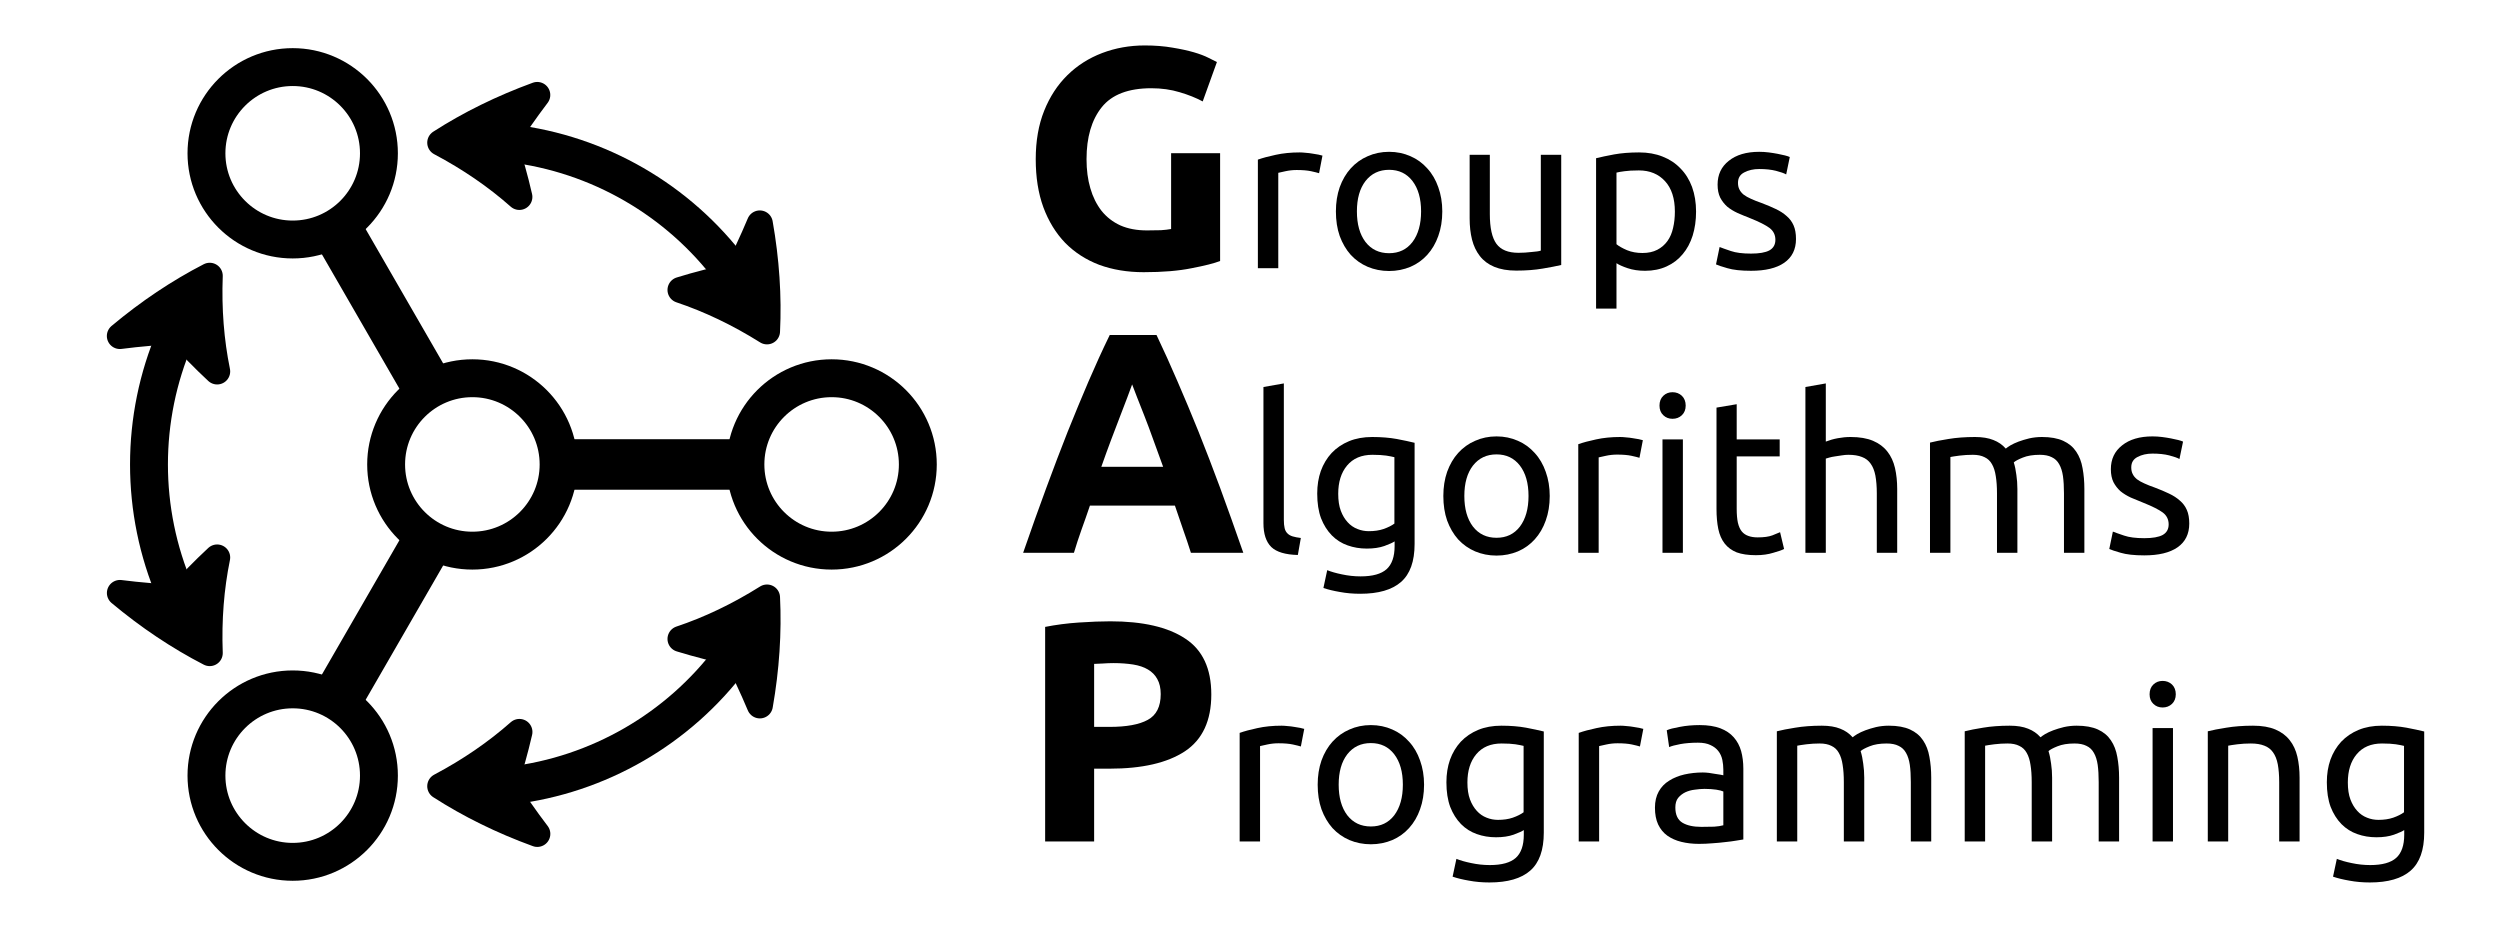
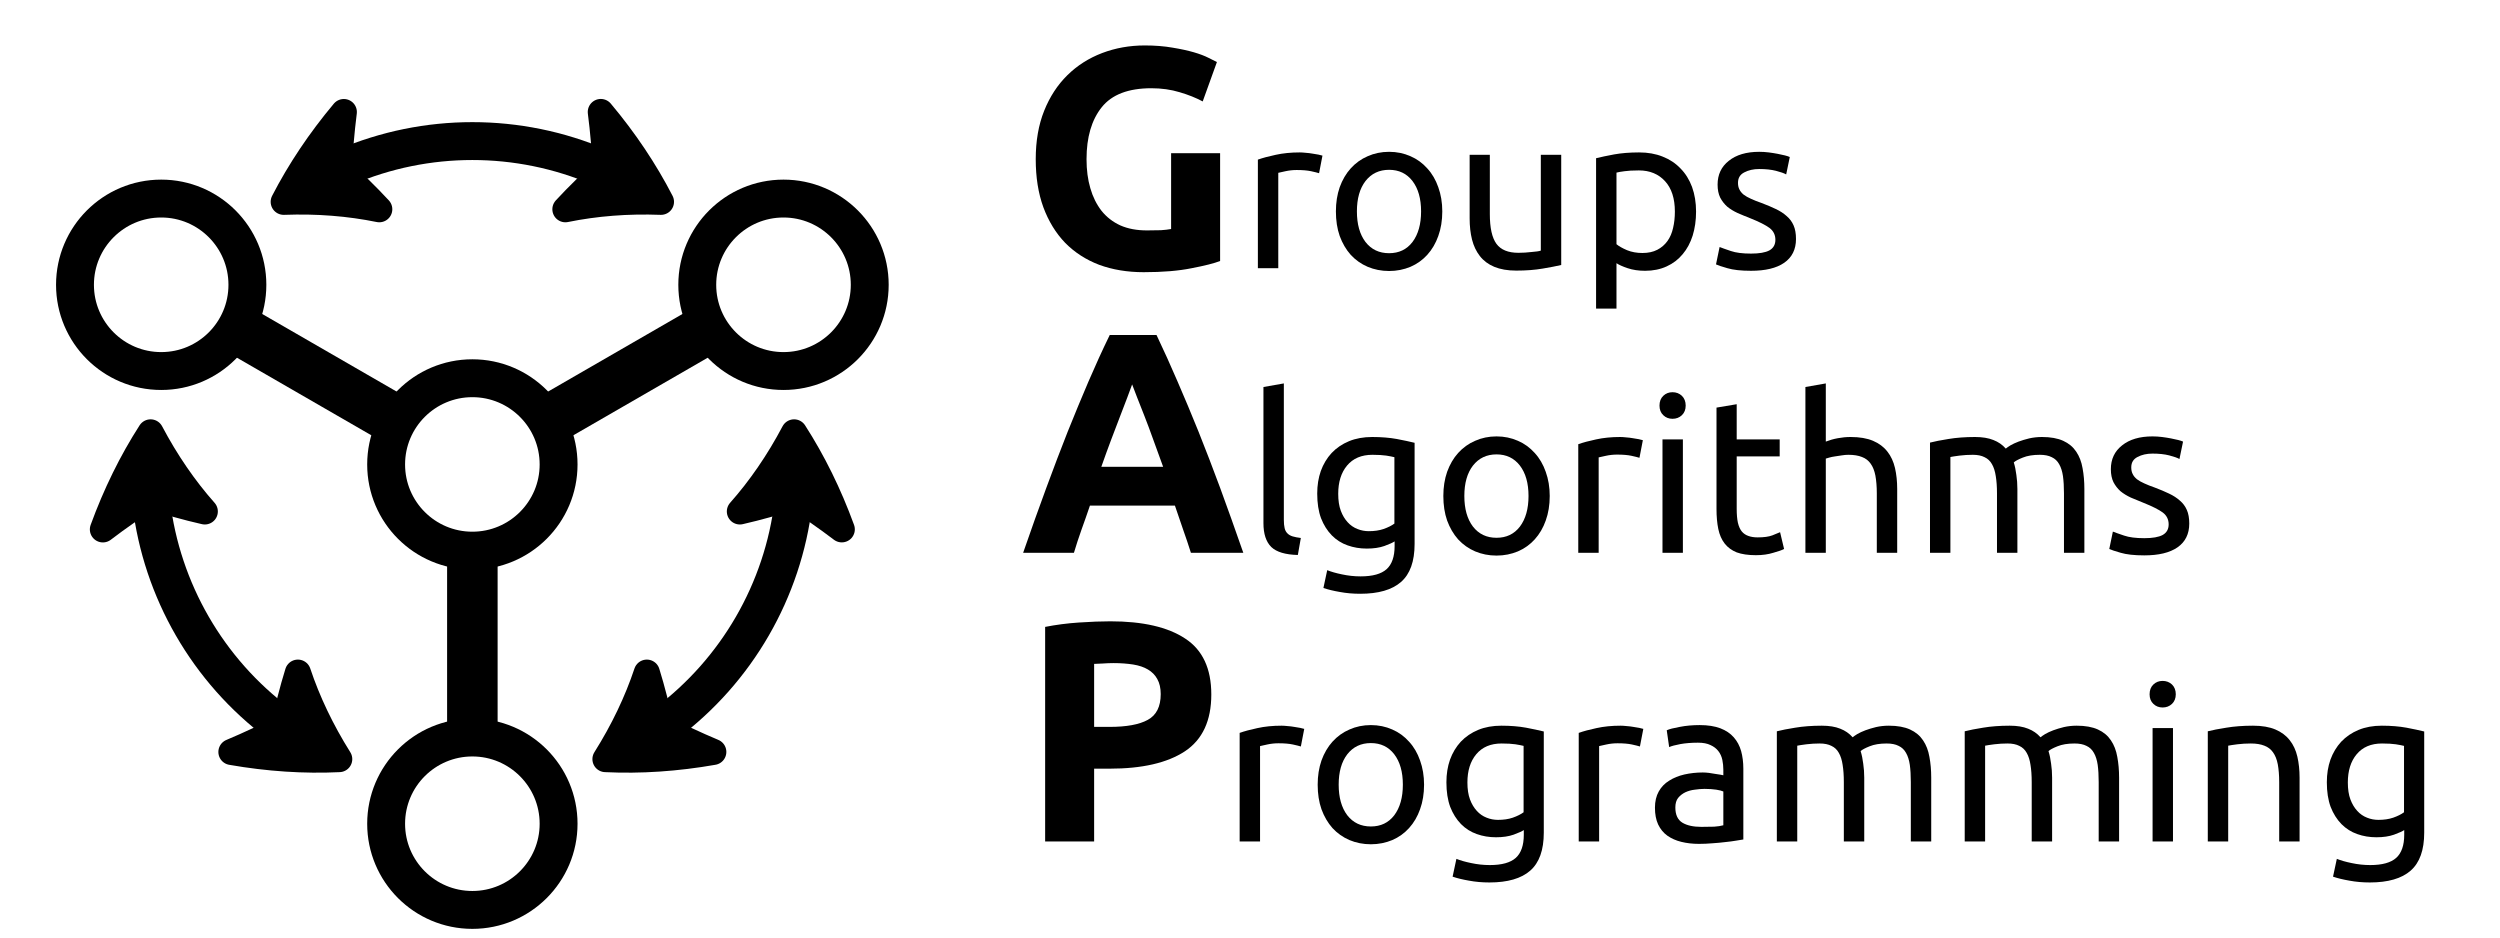
<svg xmlns="http://www.w3.org/2000/svg" xmlns:xlink="http://www.w3.org/1999/xlink" width="195.349pt" height="73.288pt" viewBox="0 0 195.349 73.288">
  <defs>
    <g>
      <g id="glyph-0-0">
        <path d="M 10.266 -14.062 C 8.473 -14.062 7.18 -13.566 6.391 -12.578 C 5.598 -11.586 5.203 -10.234 5.203 -8.516 C 5.203 -7.68 5.301 -6.926 5.5 -6.25 C 5.695 -5.57 5.988 -4.984 6.375 -4.484 C 6.77 -3.992 7.258 -3.613 7.844 -3.344 C 8.438 -3.082 9.129 -2.953 9.922 -2.953 C 10.348 -2.953 10.711 -2.957 11.016 -2.969 C 11.316 -2.988 11.582 -3.02 11.812 -3.062 L 11.812 -8.984 L 15.641 -8.984 L 15.641 -0.562 C 15.18 -0.383 14.441 -0.195 13.422 0 C 12.41 0.207 11.16 0.312 9.672 0.312 C 8.391 0.312 7.227 0.117 6.188 -0.266 C 5.156 -0.66 4.27 -1.234 3.531 -1.984 C 2.801 -2.742 2.234 -3.672 1.828 -4.766 C 1.43 -5.859 1.234 -7.109 1.234 -8.516 C 1.234 -9.941 1.453 -11.203 1.891 -12.297 C 2.328 -13.391 2.93 -14.316 3.703 -15.078 C 4.473 -15.836 5.379 -16.414 6.422 -16.812 C 7.461 -17.207 8.57 -17.406 9.75 -17.406 C 10.551 -17.406 11.273 -17.348 11.922 -17.234 C 12.566 -17.129 13.117 -17.008 13.578 -16.875 C 14.047 -16.738 14.43 -16.594 14.734 -16.438 C 15.035 -16.289 15.254 -16.18 15.391 -16.109 L 14.281 -13.031 C 13.758 -13.312 13.16 -13.551 12.484 -13.75 C 11.805 -13.957 11.066 -14.062 10.266 -14.062 Z M 10.266 -14.062 " />
      </g>
      <g id="glyph-0-1">
        <path d="M 13.359 0 C 13.172 -0.594 12.969 -1.195 12.75 -1.812 C 12.531 -2.438 12.316 -3.062 12.109 -3.688 L 5.469 -3.688 C 5.258 -3.062 5.039 -2.438 4.812 -1.812 C 4.594 -1.195 4.395 -0.594 4.219 0 L 0.25 0 C 0.883 -1.832 1.488 -3.523 2.062 -5.078 C 2.633 -6.629 3.191 -8.094 3.734 -9.469 C 4.285 -10.844 4.828 -12.148 5.359 -13.391 C 5.891 -14.629 6.441 -15.836 7.016 -17.016 L 10.672 -17.016 C 11.234 -15.836 11.781 -14.629 12.312 -13.391 C 12.852 -12.148 13.398 -10.844 13.953 -9.469 C 14.504 -8.094 15.066 -6.629 15.641 -5.078 C 16.211 -3.523 16.816 -1.832 17.453 0 Z M 8.766 -13.156 C 8.68 -12.906 8.555 -12.566 8.391 -12.141 C 8.234 -11.723 8.047 -11.234 7.828 -10.672 C 7.617 -10.117 7.383 -9.504 7.125 -8.828 C 6.875 -8.16 6.617 -7.457 6.359 -6.719 L 11.188 -6.719 C 10.926 -7.457 10.672 -8.16 10.422 -8.828 C 10.18 -9.504 9.953 -10.117 9.734 -10.672 C 9.516 -11.234 9.32 -11.723 9.156 -12.141 C 8.988 -12.566 8.859 -12.906 8.766 -13.156 Z M 8.766 -13.156 " />
      </g>
      <g id="glyph-0-2">
        <path d="M 7.062 -17.203 C 9.602 -17.203 11.551 -16.754 12.906 -15.859 C 14.27 -14.973 14.953 -13.516 14.953 -11.484 C 14.953 -9.441 14.266 -7.961 12.891 -7.047 C 11.516 -6.141 9.551 -5.688 7 -5.688 L 5.797 -5.688 L 5.797 0 L 1.969 0 L 1.969 -16.766 C 2.801 -16.93 3.68 -17.047 4.609 -17.109 C 5.547 -17.172 6.363 -17.203 7.062 -17.203 Z M 7.312 -13.938 C 7.031 -13.938 6.754 -13.926 6.484 -13.906 C 6.223 -13.895 5.992 -13.883 5.797 -13.875 L 5.797 -8.953 L 7 -8.953 C 8.32 -8.953 9.316 -9.133 9.984 -9.5 C 10.66 -9.863 11 -10.535 11 -11.516 C 11 -11.984 10.91 -12.375 10.734 -12.688 C 10.566 -13 10.32 -13.25 10 -13.438 C 9.688 -13.625 9.301 -13.754 8.844 -13.828 C 8.383 -13.898 7.875 -13.938 7.312 -13.938 Z M 7.312 -13.938 " />
      </g>
      <g id="glyph-1-0">
        <path d="M 4.641 -9.047 C 4.773 -9.047 4.93 -9.035 5.109 -9.016 C 5.285 -9.004 5.457 -8.984 5.625 -8.953 C 5.789 -8.93 5.945 -8.906 6.094 -8.875 C 6.238 -8.844 6.344 -8.816 6.406 -8.797 L 6.141 -7.422 C 6.016 -7.461 5.805 -7.516 5.516 -7.578 C 5.223 -7.641 4.848 -7.672 4.391 -7.672 C 4.098 -7.672 3.805 -7.641 3.516 -7.578 C 3.223 -7.516 3.035 -7.473 2.953 -7.453 L 2.953 0 L 1.359 0 L 1.359 -8.484 C 1.734 -8.617 2.195 -8.742 2.75 -8.859 C 3.312 -8.984 3.941 -9.047 4.641 -9.047 Z M 4.641 -9.047 " />
      </g>
      <g id="glyph-1-1">
        <path d="M 9.188 -4.438 C 9.188 -3.727 9.082 -3.086 8.875 -2.516 C 8.676 -1.953 8.391 -1.461 8.016 -1.047 C 7.648 -0.641 7.211 -0.328 6.703 -0.109 C 6.191 0.105 5.633 0.219 5.031 0.219 C 4.426 0.219 3.867 0.105 3.359 -0.109 C 2.848 -0.328 2.406 -0.641 2.031 -1.047 C 1.664 -1.461 1.379 -1.953 1.172 -2.516 C 0.973 -3.086 0.875 -3.727 0.875 -4.438 C 0.875 -5.125 0.973 -5.754 1.172 -6.328 C 1.379 -6.898 1.664 -7.391 2.031 -7.797 C 2.406 -8.211 2.848 -8.531 3.359 -8.75 C 3.867 -8.977 4.426 -9.094 5.031 -9.094 C 5.633 -9.094 6.191 -8.977 6.703 -8.75 C 7.211 -8.531 7.648 -8.211 8.016 -7.797 C 8.391 -7.391 8.676 -6.898 8.875 -6.328 C 9.082 -5.754 9.188 -5.125 9.188 -4.438 Z M 7.531 -4.438 C 7.531 -5.438 7.305 -6.227 6.859 -6.812 C 6.41 -7.395 5.801 -7.688 5.031 -7.688 C 4.258 -7.688 3.645 -7.395 3.188 -6.812 C 2.738 -6.227 2.516 -5.438 2.516 -4.438 C 2.516 -3.438 2.738 -2.641 3.188 -2.047 C 3.645 -1.461 4.258 -1.172 5.031 -1.172 C 5.801 -1.172 6.41 -1.461 6.859 -2.047 C 7.305 -2.641 7.531 -3.438 7.531 -4.438 Z M 7.531 -4.438 " />
      </g>
      <g id="glyph-1-2">
        <path d="M 8.422 -0.25 C 8.055 -0.164 7.57 -0.07 6.969 0.031 C 6.375 0.133 5.688 0.188 4.906 0.188 C 4.227 0.188 3.656 0.086 3.188 -0.109 C 2.719 -0.305 2.344 -0.586 2.062 -0.953 C 1.781 -1.316 1.578 -1.742 1.453 -2.234 C 1.328 -2.734 1.266 -3.285 1.266 -3.891 L 1.266 -8.859 L 2.844 -8.859 L 2.844 -4.234 C 2.844 -3.148 3.016 -2.375 3.359 -1.906 C 3.703 -1.438 4.273 -1.203 5.078 -1.203 C 5.242 -1.203 5.414 -1.207 5.594 -1.219 C 5.781 -1.238 5.953 -1.254 6.109 -1.266 C 6.273 -1.285 6.422 -1.301 6.547 -1.312 C 6.68 -1.332 6.773 -1.352 6.828 -1.375 L 6.828 -8.859 L 8.422 -8.859 Z M 8.422 -0.25 " />
      </g>
      <g id="glyph-1-3">
        <path d="M 7.516 -4.422 C 7.516 -5.453 7.258 -6.242 6.75 -6.797 C 6.238 -7.359 5.555 -7.641 4.703 -7.641 C 4.223 -7.641 3.848 -7.617 3.578 -7.578 C 3.316 -7.547 3.109 -7.508 2.953 -7.469 L 2.953 -1.875 C 3.141 -1.719 3.414 -1.562 3.781 -1.406 C 4.145 -1.258 4.547 -1.188 4.984 -1.188 C 5.43 -1.188 5.816 -1.27 6.141 -1.438 C 6.461 -1.602 6.727 -1.832 6.938 -2.125 C 7.145 -2.414 7.289 -2.754 7.375 -3.141 C 7.469 -3.535 7.516 -3.961 7.516 -4.422 Z M 9.172 -4.422 C 9.172 -3.742 9.082 -3.117 8.906 -2.547 C 8.727 -1.984 8.469 -1.5 8.125 -1.094 C 7.789 -0.688 7.375 -0.367 6.875 -0.141 C 6.383 0.086 5.82 0.203 5.188 0.203 C 4.676 0.203 4.223 0.133 3.828 0 C 3.43 -0.133 3.141 -0.266 2.953 -0.391 L 2.953 3.156 L 1.359 3.156 L 1.359 -8.594 C 1.734 -8.688 2.203 -8.785 2.766 -8.891 C 3.328 -8.992 3.977 -9.047 4.719 -9.047 C 5.406 -9.047 6.02 -8.938 6.562 -8.719 C 7.102 -8.508 7.566 -8.203 7.953 -7.797 C 8.348 -7.398 8.648 -6.914 8.859 -6.344 C 9.066 -5.77 9.172 -5.129 9.172 -4.422 Z M 9.172 -4.422 " />
      </g>
      <g id="glyph-1-4">
        <path d="M 3.422 -1.141 C 4.066 -1.141 4.547 -1.223 4.859 -1.391 C 5.172 -1.566 5.328 -1.844 5.328 -2.219 C 5.328 -2.602 5.176 -2.91 4.875 -3.141 C 4.57 -3.367 4.066 -3.625 3.359 -3.906 C 3.016 -4.039 2.688 -4.176 2.375 -4.312 C 2.062 -4.457 1.789 -4.625 1.562 -4.812 C 1.344 -5.008 1.16 -5.242 1.016 -5.516 C 0.879 -5.797 0.812 -6.133 0.812 -6.531 C 0.812 -7.312 1.102 -7.93 1.688 -8.391 C 2.27 -8.859 3.062 -9.094 4.062 -9.094 C 4.312 -9.094 4.562 -9.078 4.812 -9.047 C 5.062 -9.016 5.289 -8.977 5.5 -8.938 C 5.719 -8.895 5.91 -8.852 6.078 -8.812 C 6.242 -8.77 6.367 -8.727 6.453 -8.688 L 6.172 -7.328 C 6.004 -7.422 5.738 -7.516 5.375 -7.609 C 5.008 -7.703 4.57 -7.75 4.062 -7.75 C 3.613 -7.75 3.223 -7.66 2.891 -7.484 C 2.566 -7.316 2.406 -7.047 2.406 -6.672 C 2.406 -6.473 2.441 -6.301 2.516 -6.156 C 2.586 -6.008 2.695 -5.875 2.844 -5.75 C 3 -5.633 3.191 -5.523 3.422 -5.422 C 3.648 -5.316 3.926 -5.207 4.25 -5.094 C 4.664 -4.938 5.035 -4.781 5.359 -4.625 C 5.691 -4.469 5.973 -4.285 6.203 -4.078 C 6.441 -3.879 6.625 -3.633 6.75 -3.344 C 6.875 -3.062 6.938 -2.707 6.938 -2.281 C 6.938 -1.469 6.629 -0.848 6.016 -0.422 C 5.41 -0.004 4.547 0.203 3.422 0.203 C 2.641 0.203 2.023 0.133 1.578 0 C 1.141 -0.125 0.844 -0.223 0.688 -0.297 L 0.969 -1.656 C 1.156 -1.582 1.445 -1.477 1.844 -1.344 C 2.238 -1.207 2.766 -1.141 3.422 -1.141 Z M 3.422 -1.141 " />
      </g>
      <g id="glyph-1-5">
        <path d="M 4.016 0.172 C 3.047 0.148 2.352 -0.055 1.938 -0.453 C 1.531 -0.859 1.328 -1.477 1.328 -2.312 L 1.328 -12.953 L 2.922 -13.234 L 2.922 -2.578 C 2.922 -2.316 2.941 -2.098 2.984 -1.922 C 3.023 -1.754 3.098 -1.617 3.203 -1.516 C 3.305 -1.41 3.441 -1.332 3.609 -1.281 C 3.785 -1.227 4 -1.188 4.25 -1.156 Z M 4.016 0.172 " />
      </g>
      <g id="glyph-1-6">
        <path d="M 6.922 -0.891 C 6.785 -0.797 6.52 -0.676 6.125 -0.531 C 5.738 -0.395 5.281 -0.328 4.75 -0.328 C 4.219 -0.328 3.719 -0.41 3.25 -0.578 C 2.781 -0.742 2.367 -1.004 2.016 -1.359 C 1.66 -1.723 1.379 -2.172 1.172 -2.703 C 0.973 -3.242 0.875 -3.883 0.875 -4.625 C 0.875 -5.27 0.969 -5.859 1.156 -6.391 C 1.352 -6.93 1.633 -7.398 2 -7.797 C 2.375 -8.191 2.828 -8.5 3.359 -8.719 C 3.891 -8.938 4.492 -9.047 5.172 -9.047 C 5.898 -9.047 6.539 -8.992 7.094 -8.891 C 7.645 -8.785 8.109 -8.688 8.484 -8.594 L 8.484 -0.688 C 8.484 0.676 8.129 1.664 7.422 2.281 C 6.723 2.895 5.66 3.203 4.234 3.203 C 3.672 3.203 3.141 3.156 2.641 3.062 C 2.148 2.977 1.723 2.875 1.359 2.75 L 1.656 1.359 C 1.969 1.484 2.352 1.594 2.812 1.688 C 3.281 1.789 3.766 1.844 4.266 1.844 C 5.203 1.844 5.879 1.656 6.297 1.281 C 6.711 0.906 6.922 0.305 6.922 -0.516 Z M 6.906 -7.469 C 6.75 -7.508 6.535 -7.551 6.266 -7.594 C 5.992 -7.633 5.633 -7.656 5.188 -7.656 C 4.332 -7.656 3.672 -7.375 3.203 -6.812 C 2.742 -6.258 2.516 -5.523 2.516 -4.609 C 2.516 -4.086 2.582 -3.645 2.719 -3.281 C 2.852 -2.926 3.031 -2.629 3.25 -2.391 C 3.469 -2.148 3.723 -1.973 4.016 -1.859 C 4.305 -1.742 4.602 -1.688 4.906 -1.688 C 5.332 -1.688 5.719 -1.742 6.062 -1.859 C 6.414 -1.984 6.695 -2.125 6.906 -2.281 Z M 6.906 -7.469 " />
      </g>
      <g id="glyph-1-7">
        <path d="M 2.953 0 L 1.359 0 L 1.359 -8.859 L 2.953 -8.859 Z M 2.141 -10.469 C 1.859 -10.469 1.617 -10.562 1.422 -10.75 C 1.223 -10.938 1.125 -11.188 1.125 -11.5 C 1.125 -11.82 1.223 -12.078 1.422 -12.266 C 1.617 -12.453 1.859 -12.547 2.141 -12.547 C 2.43 -12.547 2.676 -12.453 2.875 -12.266 C 3.07 -12.078 3.172 -11.82 3.172 -11.5 C 3.172 -11.188 3.07 -10.938 2.875 -10.75 C 2.676 -10.562 2.43 -10.469 2.141 -10.469 Z M 2.141 -10.469 " />
      </g>
      <g id="glyph-1-8">
        <path d="M 2.844 -8.859 L 6.203 -8.859 L 6.203 -7.531 L 2.844 -7.531 L 2.844 -3.438 C 2.844 -3 2.875 -2.633 2.938 -2.344 C 3.008 -2.051 3.113 -1.82 3.25 -1.656 C 3.383 -1.5 3.555 -1.383 3.766 -1.312 C 3.973 -1.238 4.211 -1.203 4.484 -1.203 C 4.961 -1.203 5.344 -1.254 5.625 -1.359 C 5.914 -1.473 6.117 -1.555 6.234 -1.609 L 6.547 -0.297 C 6.391 -0.211 6.109 -0.113 5.703 0 C 5.305 0.125 4.852 0.188 4.344 0.188 C 3.738 0.188 3.238 0.113 2.844 -0.031 C 2.457 -0.188 2.145 -0.414 1.906 -0.719 C 1.664 -1.031 1.5 -1.41 1.406 -1.859 C 1.312 -2.316 1.266 -2.836 1.266 -3.422 L 1.266 -11.344 L 2.844 -11.609 Z M 2.844 -8.859 " />
      </g>
      <g id="glyph-1-9">
        <path d="M 1.359 0 L 1.359 -12.953 L 2.953 -13.234 L 2.953 -8.688 C 3.242 -8.801 3.555 -8.891 3.891 -8.953 C 4.223 -9.016 4.555 -9.047 4.891 -9.047 C 5.598 -9.047 6.18 -8.945 6.641 -8.75 C 7.109 -8.551 7.484 -8.27 7.766 -7.906 C 8.047 -7.551 8.242 -7.125 8.359 -6.625 C 8.473 -6.125 8.531 -5.578 8.531 -4.984 L 8.531 0 L 6.938 0 L 6.938 -4.641 C 6.938 -5.18 6.898 -5.645 6.828 -6.031 C 6.754 -6.414 6.629 -6.727 6.453 -6.969 C 6.285 -7.207 6.062 -7.379 5.781 -7.484 C 5.5 -7.598 5.145 -7.656 4.719 -7.656 C 4.551 -7.656 4.375 -7.641 4.188 -7.609 C 4.008 -7.586 3.836 -7.562 3.672 -7.531 C 3.504 -7.508 3.352 -7.477 3.219 -7.438 C 3.094 -7.406 3.004 -7.379 2.953 -7.359 L 2.953 0 Z M 1.359 0 " />
      </g>
      <g id="glyph-1-10">
        <path d="M 1.359 -8.609 C 1.723 -8.703 2.203 -8.797 2.797 -8.891 C 3.398 -8.992 4.094 -9.047 4.875 -9.047 C 5.445 -9.047 5.926 -8.969 6.312 -8.812 C 6.695 -8.664 7.02 -8.441 7.281 -8.141 C 7.352 -8.203 7.473 -8.285 7.641 -8.391 C 7.816 -8.492 8.031 -8.594 8.281 -8.688 C 8.531 -8.781 8.805 -8.863 9.109 -8.938 C 9.422 -9.008 9.754 -9.047 10.109 -9.047 C 10.785 -9.047 11.336 -8.945 11.766 -8.75 C 12.203 -8.551 12.539 -8.27 12.781 -7.906 C 13.031 -7.539 13.195 -7.109 13.281 -6.609 C 13.375 -6.109 13.422 -5.566 13.422 -4.984 L 13.422 0 L 11.828 0 L 11.828 -4.641 C 11.828 -5.16 11.801 -5.609 11.75 -5.984 C 11.695 -6.359 11.598 -6.672 11.453 -6.922 C 11.316 -7.172 11.125 -7.352 10.875 -7.469 C 10.633 -7.594 10.32 -7.656 9.938 -7.656 C 9.406 -7.656 8.961 -7.582 8.609 -7.438 C 8.266 -7.301 8.031 -7.176 7.906 -7.062 C 8 -6.758 8.066 -6.43 8.109 -6.078 C 8.16 -5.734 8.188 -5.367 8.188 -4.984 L 8.188 0 L 6.594 0 L 6.594 -4.641 C 6.594 -5.16 6.562 -5.609 6.5 -5.984 C 6.445 -6.359 6.348 -6.672 6.203 -6.922 C 6.066 -7.172 5.875 -7.352 5.625 -7.469 C 5.383 -7.594 5.078 -7.656 4.703 -7.656 C 4.547 -7.656 4.375 -7.648 4.188 -7.641 C 4.008 -7.629 3.836 -7.613 3.672 -7.594 C 3.504 -7.57 3.352 -7.551 3.219 -7.531 C 3.082 -7.508 2.992 -7.492 2.953 -7.484 L 2.953 0 L 1.359 0 Z M 1.359 -8.609 " />
      </g>
      <g id="glyph-1-11">
        <path d="M 4.359 -1.141 C 4.734 -1.141 5.066 -1.145 5.359 -1.156 C 5.648 -1.176 5.891 -1.211 6.078 -1.266 L 6.078 -3.906 C 5.973 -3.957 5.789 -4.004 5.531 -4.047 C 5.27 -4.086 4.961 -4.109 4.609 -4.109 C 4.367 -4.109 4.113 -4.086 3.844 -4.047 C 3.57 -4.016 3.328 -3.945 3.109 -3.844 C 2.891 -3.738 2.703 -3.594 2.547 -3.406 C 2.398 -3.219 2.328 -2.969 2.328 -2.656 C 2.328 -2.094 2.508 -1.695 2.875 -1.469 C 3.238 -1.25 3.734 -1.141 4.359 -1.141 Z M 4.234 -9.094 C 4.867 -9.094 5.406 -9.008 5.844 -8.844 C 6.281 -8.676 6.629 -8.441 6.891 -8.141 C 7.16 -7.836 7.352 -7.477 7.469 -7.062 C 7.582 -6.645 7.641 -6.188 7.641 -5.688 L 7.641 -0.156 C 7.504 -0.133 7.312 -0.102 7.062 -0.062 C 6.82 -0.02 6.547 0.016 6.234 0.047 C 5.93 0.086 5.598 0.117 5.234 0.141 C 4.879 0.172 4.523 0.188 4.172 0.188 C 3.672 0.188 3.211 0.133 2.797 0.031 C 2.379 -0.07 2.016 -0.234 1.703 -0.453 C 1.398 -0.672 1.16 -0.961 0.984 -1.328 C 0.816 -1.691 0.734 -2.129 0.734 -2.641 C 0.734 -3.129 0.832 -3.551 1.031 -3.906 C 1.227 -4.258 1.5 -4.539 1.844 -4.75 C 2.188 -4.969 2.582 -5.129 3.031 -5.234 C 3.488 -5.336 3.969 -5.391 4.469 -5.391 C 4.625 -5.391 4.785 -5.379 4.953 -5.359 C 5.129 -5.336 5.289 -5.312 5.438 -5.281 C 5.594 -5.258 5.727 -5.238 5.844 -5.219 C 5.957 -5.195 6.035 -5.18 6.078 -5.172 L 6.078 -5.609 C 6.078 -5.867 6.051 -6.125 6 -6.375 C 5.945 -6.633 5.844 -6.863 5.688 -7.062 C 5.539 -7.258 5.336 -7.414 5.078 -7.531 C 4.828 -7.656 4.5 -7.719 4.094 -7.719 C 3.57 -7.719 3.113 -7.68 2.719 -7.609 C 2.32 -7.535 2.031 -7.457 1.844 -7.375 L 1.656 -8.688 C 1.852 -8.781 2.191 -8.867 2.672 -8.953 C 3.148 -9.047 3.672 -9.094 4.234 -9.094 Z M 4.234 -9.094 " />
      </g>
      <g id="glyph-1-12">
        <path d="M 1.359 -8.609 C 1.723 -8.703 2.207 -8.797 2.812 -8.891 C 3.414 -8.992 4.109 -9.047 4.891 -9.047 C 5.598 -9.047 6.18 -8.945 6.641 -8.75 C 7.109 -8.551 7.484 -8.27 7.766 -7.906 C 8.047 -7.551 8.242 -7.125 8.359 -6.625 C 8.473 -6.125 8.531 -5.578 8.531 -4.984 L 8.531 0 L 6.938 0 L 6.938 -4.641 C 6.938 -5.18 6.898 -5.645 6.828 -6.031 C 6.754 -6.414 6.629 -6.727 6.453 -6.969 C 6.285 -7.207 6.062 -7.379 5.781 -7.484 C 5.5 -7.598 5.145 -7.656 4.719 -7.656 C 4.551 -7.656 4.375 -7.648 4.188 -7.641 C 4.008 -7.629 3.836 -7.613 3.672 -7.594 C 3.504 -7.57 3.352 -7.551 3.219 -7.531 C 3.094 -7.508 3.004 -7.492 2.953 -7.484 L 2.953 0 L 1.359 0 Z M 1.359 -8.609 " />
      </g>
    </g>
    <clipPath id="clip-0">
-       <path clip-rule="nonzero" d="M 0.617 0 L 90 0 L 90 72.582 L 0.617 72.582 Z M 0.617 0 " />
+       <path clip-rule="nonzero" d="M 0.617 0 L 113 0 L 113 72.582 L 0.617 72.582 Z M 0.617 0 " />
    </clipPath>
    <clipPath id="clip-1">
+       <path clip-rule="nonzero" d="M 0.617 0 L 88 0 L 88 72.582 L 0.617 72.582 Z M 0.617 0 " />
+     </clipPath>
+     <clipPath id="clip-2">
      <path clip-rule="nonzero" d="M 0.617 0 L 86 0 L 86 72.582 L 0.617 72.582 Z M 0.617 0 " />
    </clipPath>
-     <clipPath id="clip-2">
-       <path clip-rule="nonzero" d="M 16 0 L 114 0 L 114 72.582 L 16 72.582 Z M 16 0 " />
-     </clipPath>
    <clipPath id="clip-3">
-       <path clip-rule="nonzero" d="M 0.617 0 L 72 0 L 72 61 L 0.617 61 Z M 0.617 0 " />
+       <path clip-rule="nonzero" d="M 0.617 0 L 62 0 L 62 71 L 0.617 71 Z M 0.617 0 " />
    </clipPath>
    <clipPath id="clip-4">
-       <path clip-rule="nonzero" d="M 0.617 12 L 72 12 L 72 72.582 L 0.617 72.582 Z M 0.617 12 " />
+       <path clip-rule="nonzero" d="M 0.617 15 L 86 15 L 86 72.582 L 0.617 72.582 Z M 0.617 15 " />
    </clipPath>
    <clipPath id="clip-5">
-       <path clip-rule="nonzero" d="M 0.617 0 L 100 0 L 100 64 L 0.617 64 Z M 0.617 0 " />
+       <path clip-rule="nonzero" d="M 0.617 0 L 89 0 L 89 55 L 0.617 55 Z M 0.617 0 " />
    </clipPath>
    <clipPath id="clip-6">
-       <path clip-rule="nonzero" d="M 0.617 0 L 56 0 L 56 72.582 L 0.617 72.582 Z M 0.617 0 " />
+       <path clip-rule="nonzero" d="M 0.617 0 L 64 0 L 64 72.582 L 0.617 72.582 Z M 0.617 0 " />
    </clipPath>
    <clipPath id="clip-7">
-       <path clip-rule="nonzero" d="M 0.617 9 L 100 9 L 100 72.582 L 0.617 72.582 Z M 0.617 9 " />
+       <path clip-rule="nonzero" d="M 10 0 L 104 0 L 104 72.582 L 10 72.582 Z M 10 0 " />
    </clipPath>
  </defs>
-   <path fill="none" stroke-width="3.985" stroke-linecap="butt" stroke-linejoin="miter" stroke="rgb(0%, 0%, 0%)" stroke-opacity="1" stroke-miterlimit="10" d="M 5.669 -0.002 L 22.677 -0.002 " transform="matrix(0.990378, 0, 0, -0.990378, 36.90884, 36.29142)" />
  <g clip-path="url(#clip-0)">
-     <path fill="none" stroke-width="3.985" stroke-linecap="butt" stroke-linejoin="miter" stroke="rgb(0%, 0%, 0%)" stroke-opacity="1" stroke-miterlimit="10" d="M -2.835 4.909 L -11.338 19.641 " transform="matrix(0.990378, 0, 0, -0.990378, 36.90884, 36.29142)" />
-     <path fill="none" stroke-width="3.985" stroke-linecap="butt" stroke-linejoin="miter" stroke="rgb(0%, 0%, 0%)" stroke-opacity="1" stroke-miterlimit="10" d="M -2.835 -4.908 L -11.338 -19.64 " transform="matrix(0.990378, 0, 0, -0.990378, 36.90884, 36.29142)" />
+     <path fill="none" stroke-width="3.985" stroke-linecap="butt" stroke-linejoin="miter" stroke="rgb(0%, 0%, 0%)" stroke-opacity="1" stroke-miterlimit="10" d="M 4.908 2.834 L 19.639 11.338 " transform="matrix(0.990378, 0, 0, -0.990378, 36.90884, 36.29142)" />
  </g>
  <g clip-path="url(#clip-1)">
+     <path fill="none" stroke-width="3.985" stroke-linecap="butt" stroke-linejoin="miter" stroke="rgb(0%, 0%, 0%)" stroke-opacity="1" stroke-miterlimit="10" d="M -4.909 2.834 L -19.641 11.338 " transform="matrix(0.990378, 0, 0, -0.990378, 36.90884, 36.29142)" />
+   </g>
+   <path fill="none" stroke-width="3.985" stroke-linecap="butt" stroke-linejoin="miter" stroke="rgb(0%, 0%, 0%)" stroke-opacity="1" stroke-miterlimit="10" d="M 0.001 -5.669 L 0.001 -22.677 " transform="matrix(0.990378, 0, 0, -0.990378, 36.90884, 36.29142)" />
+   <g clip-path="url(#clip-2)">
    <path fill="none" stroke-width="2.989" stroke-linecap="butt" stroke-linejoin="miter" stroke="rgb(0%, 0%, 0%)" stroke-opacity="1" stroke-miterlimit="10" d="M 6.805 -0.002 C 6.805 3.757 3.756 6.802 0.001 6.802 C -3.757 6.802 -6.802 3.757 -6.802 -0.002 C -6.802 -3.756 -3.757 -6.801 0.001 -6.801 C 3.756 -6.801 6.805 -3.756 6.805 -0.002 Z M 6.805 -0.002 " transform="matrix(0.990378, 0, 0, -0.990378, 36.90884, 36.29142)" />
  </g>
-   <g clip-path="url(#clip-2)">
-     <path fill="none" stroke-width="2.989" stroke-linecap="butt" stroke-linejoin="miter" stroke="rgb(0%, 0%, 0%)" stroke-opacity="1" stroke-miterlimit="10" d="M 35.148 -0.002 C 35.148 3.757 32.103 6.802 28.348 6.802 C 24.589 6.802 21.545 3.757 21.545 -0.002 C 21.545 -3.756 24.589 -6.801 28.348 -6.801 C 32.103 -6.801 35.148 -3.756 35.148 -0.002 Z M 35.148 -0.002 " transform="matrix(0.990378, 0, 0, -0.990378, 36.90884, 36.29142)" />
-   </g>
+   <path fill="none" stroke-width="2.989" stroke-linecap="butt" stroke-linejoin="miter" stroke="rgb(0%, 0%, 0%)" stroke-opacity="1" stroke-miterlimit="10" d="M 31.354 14.174 C 31.354 17.929 28.305 20.978 24.55 20.978 C 20.791 20.978 17.746 17.929 17.746 14.174 C 17.746 10.415 20.791 7.37 24.55 7.37 C 28.305 7.37 31.354 10.415 31.354 14.174 Z M 31.354 14.174 " transform="matrix(0.990378, 0, 0, -0.990378, 36.90884, 36.29142)" />
  <g clip-path="url(#clip-3)">
-     <path fill="none" stroke-width="2.989" stroke-linecap="butt" stroke-linejoin="miter" stroke="rgb(0%, 0%, 0%)" stroke-opacity="1" stroke-miterlimit="10" d="M -7.37 24.547 C -7.37 28.306 -10.415 31.351 -14.174 31.351 C -17.929 31.351 -20.978 28.306 -20.978 24.547 C -20.978 20.792 -17.929 17.747 -14.174 17.747 C -10.415 17.747 -7.37 20.792 -7.37 24.547 Z M -7.37 24.547 " transform="matrix(0.990378, 0, 0, -0.990378, 36.90884, 36.29142)" />
+     <path fill="none" stroke-width="2.989" stroke-linecap="butt" stroke-linejoin="miter" stroke="rgb(0%, 0%, 0%)" stroke-opacity="1" stroke-miterlimit="10" d="M -17.748 14.174 C -17.748 17.929 -20.792 20.978 -24.547 20.978 C -28.306 20.978 -31.351 17.929 -31.351 14.174 C -31.351 10.415 -28.306 7.37 -24.547 7.37 C -20.792 7.37 -17.748 10.415 -17.748 14.174 Z M -17.748 14.174 " transform="matrix(0.990378, 0, 0, -0.990378, 36.90884, 36.29142)" />
  </g>
  <g clip-path="url(#clip-4)">
-     <path fill="none" stroke-width="2.989" stroke-linecap="butt" stroke-linejoin="miter" stroke="rgb(0%, 0%, 0%)" stroke-opacity="1" stroke-miterlimit="10" d="M -7.37 -24.55 C -7.37 -20.791 -10.415 -17.747 -14.174 -17.747 C -17.929 -17.747 -20.978 -20.791 -20.978 -24.55 C -20.978 -28.305 -17.929 -31.354 -14.174 -31.354 C -10.415 -31.354 -7.37 -28.305 -7.37 -24.55 Z M -7.37 -24.55 " transform="matrix(0.990378, 0, 0, -0.990378, 36.90884, 36.29142)" />
+     <path fill="none" stroke-width="2.989" stroke-linecap="butt" stroke-linejoin="miter" stroke="rgb(0%, 0%, 0%)" stroke-opacity="1" stroke-miterlimit="10" d="M 6.805 -28.349 C 6.805 -24.59 3.756 -21.545 0.001 -21.545 C -3.757 -21.545 -6.802 -24.59 -6.802 -28.349 C -6.802 -32.103 -3.757 -35.148 0.001 -35.148 C 3.756 -35.148 6.805 -32.103 6.805 -28.349 Z M 6.805 -28.349 " transform="matrix(0.990378, 0, 0, -0.990378, 36.90884, 36.29142)" />
  </g>
  <g clip-path="url(#clip-5)">
-     <path fill="none" stroke-width="2.989" stroke-linecap="butt" stroke-linejoin="miter" stroke="rgb(0%, 0%, 0%)" stroke-opacity="1" stroke-miterlimit="10" d="M 20.432 15.282 C 16.255 20.867 9.945 24.512 3.019 25.336 " transform="matrix(0.990378, 0, 0, -0.990378, 36.90884, 36.29142)" />
+     <path fill="none" stroke-width="2.989" stroke-linecap="butt" stroke-linejoin="miter" stroke="rgb(0%, 0%, 0%)" stroke-opacity="1" stroke-miterlimit="10" d="M 10.051 23.451 C 3.642 26.2 -3.643 26.2 -10.052 23.451 " transform="matrix(0.990378, 0, 0, -0.990378, 36.90884, 36.29142)" />
  </g>
-   <path fill-rule="nonzero" fill="rgb(0%, 0%, 0%)" fill-opacity="1" stroke-width="2.057" stroke-linecap="butt" stroke-linejoin="round" stroke="rgb(0%, 0%, 0%)" stroke-opacity="1" stroke-miterlimit="10" d="M 23.248 10.502 C 23.383 13.247 23.193 16.103 22.68 19.013 C 22.085 17.594 21.438 16.209 20.736 14.868 C 19.265 14.568 17.829 14.202 16.425 13.768 C 18.72 12.999 21.012 11.906 23.248 10.502 Z M 23.248 10.502 " transform="matrix(0.990378, 0, 0, -0.990378, 36.90884, 36.29142)" />
-   <path fill-rule="nonzero" fill="rgb(0%, 0%, 0%)" fill-opacity="1" stroke-width="2.057" stroke-linecap="butt" stroke-linejoin="round" stroke="rgb(0%, 0%, 0%)" stroke-opacity="1" stroke-miterlimit="10" d="M -2.531 25.387 C -0.196 24.153 1.898 22.713 3.709 21.108 C 3.382 22.54 2.979 23.967 2.51 25.391 C 3.318 26.669 4.19 27.923 5.121 29.15 C 2.348 28.136 -0.22 26.874 -2.531 25.387 Z M -2.531 25.387 " transform="matrix(0.990378, 0, 0, -0.990378, 36.90884, 36.29142)" />
+   <path fill-rule="nonzero" fill="rgb(0%, 0%, 0%)" fill-opacity="1" stroke-width="2.057" stroke-linecap="butt" stroke-linejoin="round" stroke="rgb(0%, 0%, 0%)" stroke-opacity="1" stroke-miterlimit="10" d="M 14.883 20.721 C 13.625 23.163 12.035 25.545 10.134 27.809 C 10.331 26.279 10.461 24.756 10.521 23.246 C 9.4 22.248 8.339 21.21 7.341 20.134 C 9.712 20.619 12.244 20.82 14.883 20.721 Z M 14.883 20.721 " transform="matrix(0.990378, 0, 0, -0.990378, 36.90884, 36.29142)" />
+   <path fill-rule="nonzero" fill="rgb(0%, 0%, 0%)" fill-opacity="1" stroke-width="2.057" stroke-linecap="butt" stroke-linejoin="round" stroke="rgb(0%, 0%, 0%)" stroke-opacity="1" stroke-miterlimit="10" d="M -14.884 20.721 C -12.245 20.82 -9.713 20.619 -7.343 20.134 C -8.341 21.21 -9.402 22.248 -10.522 23.242 C -10.463 24.756 -10.332 26.279 -10.139 27.805 C -12.036 25.541 -13.626 23.163 -14.884 20.721 Z M -14.884 20.721 " transform="matrix(0.990378, 0, 0, -0.990378, 36.90884, 36.29142)" />
  <g clip-path="url(#clip-6)">
-     <path fill="none" stroke-width="2.989" stroke-linecap="butt" stroke-linejoin="miter" stroke="rgb(0%, 0%, 0%)" stroke-opacity="1" stroke-miterlimit="10" d="M -23.451 10.052 C -26.2 3.643 -26.2 -3.642 -23.451 -10.051 " transform="matrix(0.990378, 0, 0, -0.990378, 36.90884, 36.29142)" />
+     <path fill="none" stroke-width="2.989" stroke-linecap="butt" stroke-linejoin="miter" stroke="rgb(0%, 0%, 0%)" stroke-opacity="1" stroke-miterlimit="10" d="M -25.336 -3.019 C -24.512 -9.945 -20.867 -16.256 -15.282 -20.433 " transform="matrix(0.990378, 0, 0, -0.990378, 36.90884, 36.29142)" />
  </g>
-   <path fill-rule="nonzero" fill="rgb(0%, 0%, 0%)" fill-opacity="1" stroke-width="2.057" stroke-linecap="butt" stroke-linejoin="round" stroke="rgb(0%, 0%, 0%)" stroke-opacity="1" stroke-miterlimit="10" d="M -20.721 14.884 C -23.163 13.626 -25.541 12.036 -27.809 10.135 C -26.279 10.332 -24.756 10.462 -23.242 10.522 C -22.248 9.401 -21.211 8.34 -20.134 7.339 C -20.619 9.713 -20.82 12.245 -20.721 14.884 Z M -20.721 14.884 " transform="matrix(0.990378, 0, 0, -0.990378, 36.90884, 36.29142)" />
-   <path fill-rule="nonzero" fill="rgb(0%, 0%, 0%)" fill-opacity="1" stroke-width="2.057" stroke-linecap="butt" stroke-linejoin="round" stroke="rgb(0%, 0%, 0%)" stroke-opacity="1" stroke-miterlimit="10" d="M -20.721 -14.883 C -20.82 -12.244 -20.619 -9.712 -20.134 -7.342 C -21.211 -8.344 -22.248 -9.405 -23.242 -10.521 C -24.756 -10.462 -26.279 -10.335 -27.805 -10.142 C -25.541 -12.035 -23.163 -13.625 -20.721 -14.883 Z M -20.721 -14.883 " transform="matrix(0.990378, 0, 0, -0.990378, 36.90884, 36.29142)" />
+   <path fill-rule="nonzero" fill="rgb(0%, 0%, 0%)" fill-opacity="1" stroke-width="2.057" stroke-linecap="butt" stroke-linejoin="round" stroke="rgb(0%, 0%, 0%)" stroke-opacity="1" stroke-miterlimit="10" d="M -25.387 2.531 C -26.874 0.219 -28.137 -2.348 -29.15 -5.125 C -27.924 -4.19 -26.669 -3.319 -25.391 -2.51 C -23.968 -2.983 -22.54 -3.382 -21.108 -3.709 C -22.713 -1.899 -24.153 0.196 -25.387 2.531 Z M -25.387 2.531 " transform="matrix(0.990378, 0, 0, -0.990378, 36.90884, 36.29142)" />
+   <path fill-rule="nonzero" fill="rgb(0%, 0%, 0%)" fill-opacity="1" stroke-width="2.057" stroke-linecap="butt" stroke-linejoin="round" stroke="rgb(0%, 0%, 0%)" stroke-opacity="1" stroke-miterlimit="10" d="M -10.502 -23.249 C -11.906 -21.012 -12.999 -18.721 -13.764 -16.425 C -14.198 -17.829 -14.565 -19.269 -14.868 -20.736 C -16.205 -21.438 -17.59 -22.089 -19.01 -22.685 C -16.103 -23.193 -13.247 -23.383 -10.502 -23.249 Z M -10.502 -23.249 " transform="matrix(0.990378, 0, 0, -0.990378, 36.90884, 36.29142)" />
  <g clip-path="url(#clip-7)">
-     <path fill="none" stroke-width="2.989" stroke-linecap="butt" stroke-linejoin="miter" stroke="rgb(0%, 0%, 0%)" stroke-opacity="1" stroke-miterlimit="10" d="M 3.019 -25.335 C 9.945 -24.511 16.255 -20.866 20.432 -15.281 " transform="matrix(0.990378, 0, 0, -0.990378, 36.90884, 36.29142)" />
+     <path fill="none" stroke-width="2.989" stroke-linecap="butt" stroke-linejoin="miter" stroke="rgb(0%, 0%, 0%)" stroke-opacity="1" stroke-miterlimit="10" d="M 15.281 -20.433 C 20.866 -16.256 24.511 -9.945 25.335 -3.019 " transform="matrix(0.990378, 0, 0, -0.990378, 36.90884, 36.29142)" />
  </g>
-   <path fill-rule="nonzero" fill="rgb(0%, 0%, 0%)" fill-opacity="1" stroke-width="2.057" stroke-linecap="butt" stroke-linejoin="round" stroke="rgb(0%, 0%, 0%)" stroke-opacity="1" stroke-miterlimit="10" d="M -2.531 -25.386 C -0.22 -26.873 2.348 -28.139 5.125 -29.149 C 4.19 -27.923 3.318 -26.668 2.51 -25.39 C 2.983 -23.97 3.382 -22.539 3.713 -21.107 C 1.898 -22.712 -0.196 -24.152 -2.531 -25.386 Z M -2.531 -25.386 " transform="matrix(0.990378, 0, 0, -0.990378, 36.90884, 36.29142)" />
-   <path fill-rule="nonzero" fill="rgb(0%, 0%, 0%)" fill-opacity="1" stroke-width="2.057" stroke-linecap="butt" stroke-linejoin="round" stroke="rgb(0%, 0%, 0%)" stroke-opacity="1" stroke-miterlimit="10" d="M 23.248 -10.501 C 21.012 -11.905 18.72 -13.002 16.425 -13.767 C 17.829 -14.197 19.269 -14.567 20.736 -14.867 C 21.438 -16.208 22.089 -17.589 22.684 -19.009 C 23.193 -16.102 23.383 -13.246 23.248 -10.501 Z M 23.248 -10.501 " transform="matrix(0.990378, 0, 0, -0.990378, 36.90884, 36.29142)" />
+   <path fill-rule="nonzero" fill="rgb(0%, 0%, 0%)" fill-opacity="1" stroke-width="2.057" stroke-linecap="butt" stroke-linejoin="round" stroke="rgb(0%, 0%, 0%)" stroke-opacity="1" stroke-miterlimit="10" d="M 10.501 -23.249 C 13.25 -23.383 16.105 -23.193 19.012 -22.681 C 17.592 -22.085 16.208 -21.438 14.867 -20.732 C 14.567 -19.265 14.2 -17.829 13.767 -16.425 C 13.001 -18.721 11.909 -21.012 10.501 -23.249 Z M 10.501 -23.249 " transform="matrix(0.990378, 0, 0, -0.990378, 36.90884, 36.29142)" />
+   <path fill-rule="nonzero" fill="rgb(0%, 0%, 0%)" fill-opacity="1" stroke-width="2.057" stroke-linecap="butt" stroke-linejoin="round" stroke="rgb(0%, 0%, 0%)" stroke-opacity="1" stroke-miterlimit="10" d="M 25.386 2.531 C 24.152 0.196 22.712 -1.899 21.107 -3.709 C 22.538 -3.382 23.97 -2.979 25.39 -2.51 C 26.668 -3.315 27.922 -4.19 29.149 -5.121 C 28.139 -2.348 26.873 0.219 25.386 2.531 Z M 25.386 2.531 " transform="matrix(0.990378, 0, 0, -0.990378, 36.90884, 36.29142)" />
  <g fill="rgb(0%, 0%, 0%)" fill-opacity="1">
    <use xlink:href="#glyph-0-0" x="79.698" y="20.957" />
  </g>
  <g fill="rgb(0%, 0%, 0%)" fill-opacity="1">
    <use xlink:href="#glyph-1-0" x="96.931" y="20.957" />
    <use xlink:href="#glyph-1-1" x="103.512" y="20.957" />
    <use xlink:href="#glyph-1-2" x="113.571" y="20.957" />
    <use xlink:href="#glyph-1-3" x="123.358" y="20.957" />
    <use xlink:href="#glyph-1-4" x="133.4" y="20.957" />
  </g>
  <g fill="rgb(0%, 0%, 0%)" fill-opacity="1">
    <use xlink:href="#glyph-0-1" x="79.698" y="43.194" />
  </g>
  <g fill="rgb(0%, 0%, 0%)" fill-opacity="1">
    <use xlink:href="#glyph-1-5" x="97.397" y="43.194" />
    <use xlink:href="#glyph-1-6" x="102.052" y="43.194" />
    <use xlink:href="#glyph-1-1" x="111.907" y="43.194" />
    <use xlink:href="#glyph-1-0" x="121.966" y="43.194" />
    <use xlink:href="#glyph-1-7" x="128.547" y="43.194" />
    <use xlink:href="#glyph-1-8" x="132.861" y="43.194" />
    <use xlink:href="#glyph-1-9" x="139.715" y="43.194" />
    <use xlink:href="#glyph-1-10" x="149.45" y="43.194" />
    <use xlink:href="#glyph-1-4" x="164.13" y="43.194" />
  </g>
  <g fill="rgb(0%, 0%, 0%)" fill-opacity="1">
    <use xlink:href="#glyph-0-2" x="79.698" y="65.752" />
  </g>
  <g fill="rgb(0%, 0%, 0%)" fill-opacity="1">
    <use xlink:href="#glyph-1-0" x="95.507" y="65.752" />
    <use xlink:href="#glyph-1-1" x="102.088" y="65.752" />
    <use xlink:href="#glyph-1-6" x="112.147" y="65.752" />
    <use xlink:href="#glyph-1-0" x="122.002" y="65.752" />
    <use xlink:href="#glyph-1-11" x="128.583" y="65.752" />
    <use xlink:href="#glyph-1-10" x="137.483" y="65.752" />
    <use xlink:href="#glyph-1-10" x="152.163" y="65.752" />
    <use xlink:href="#glyph-1-7" x="166.843" y="65.752" />
    <use xlink:href="#glyph-1-12" x="171.157" y="65.752" />
    <use xlink:href="#glyph-1-6" x="180.943" y="65.752" />
  </g>
</svg>
